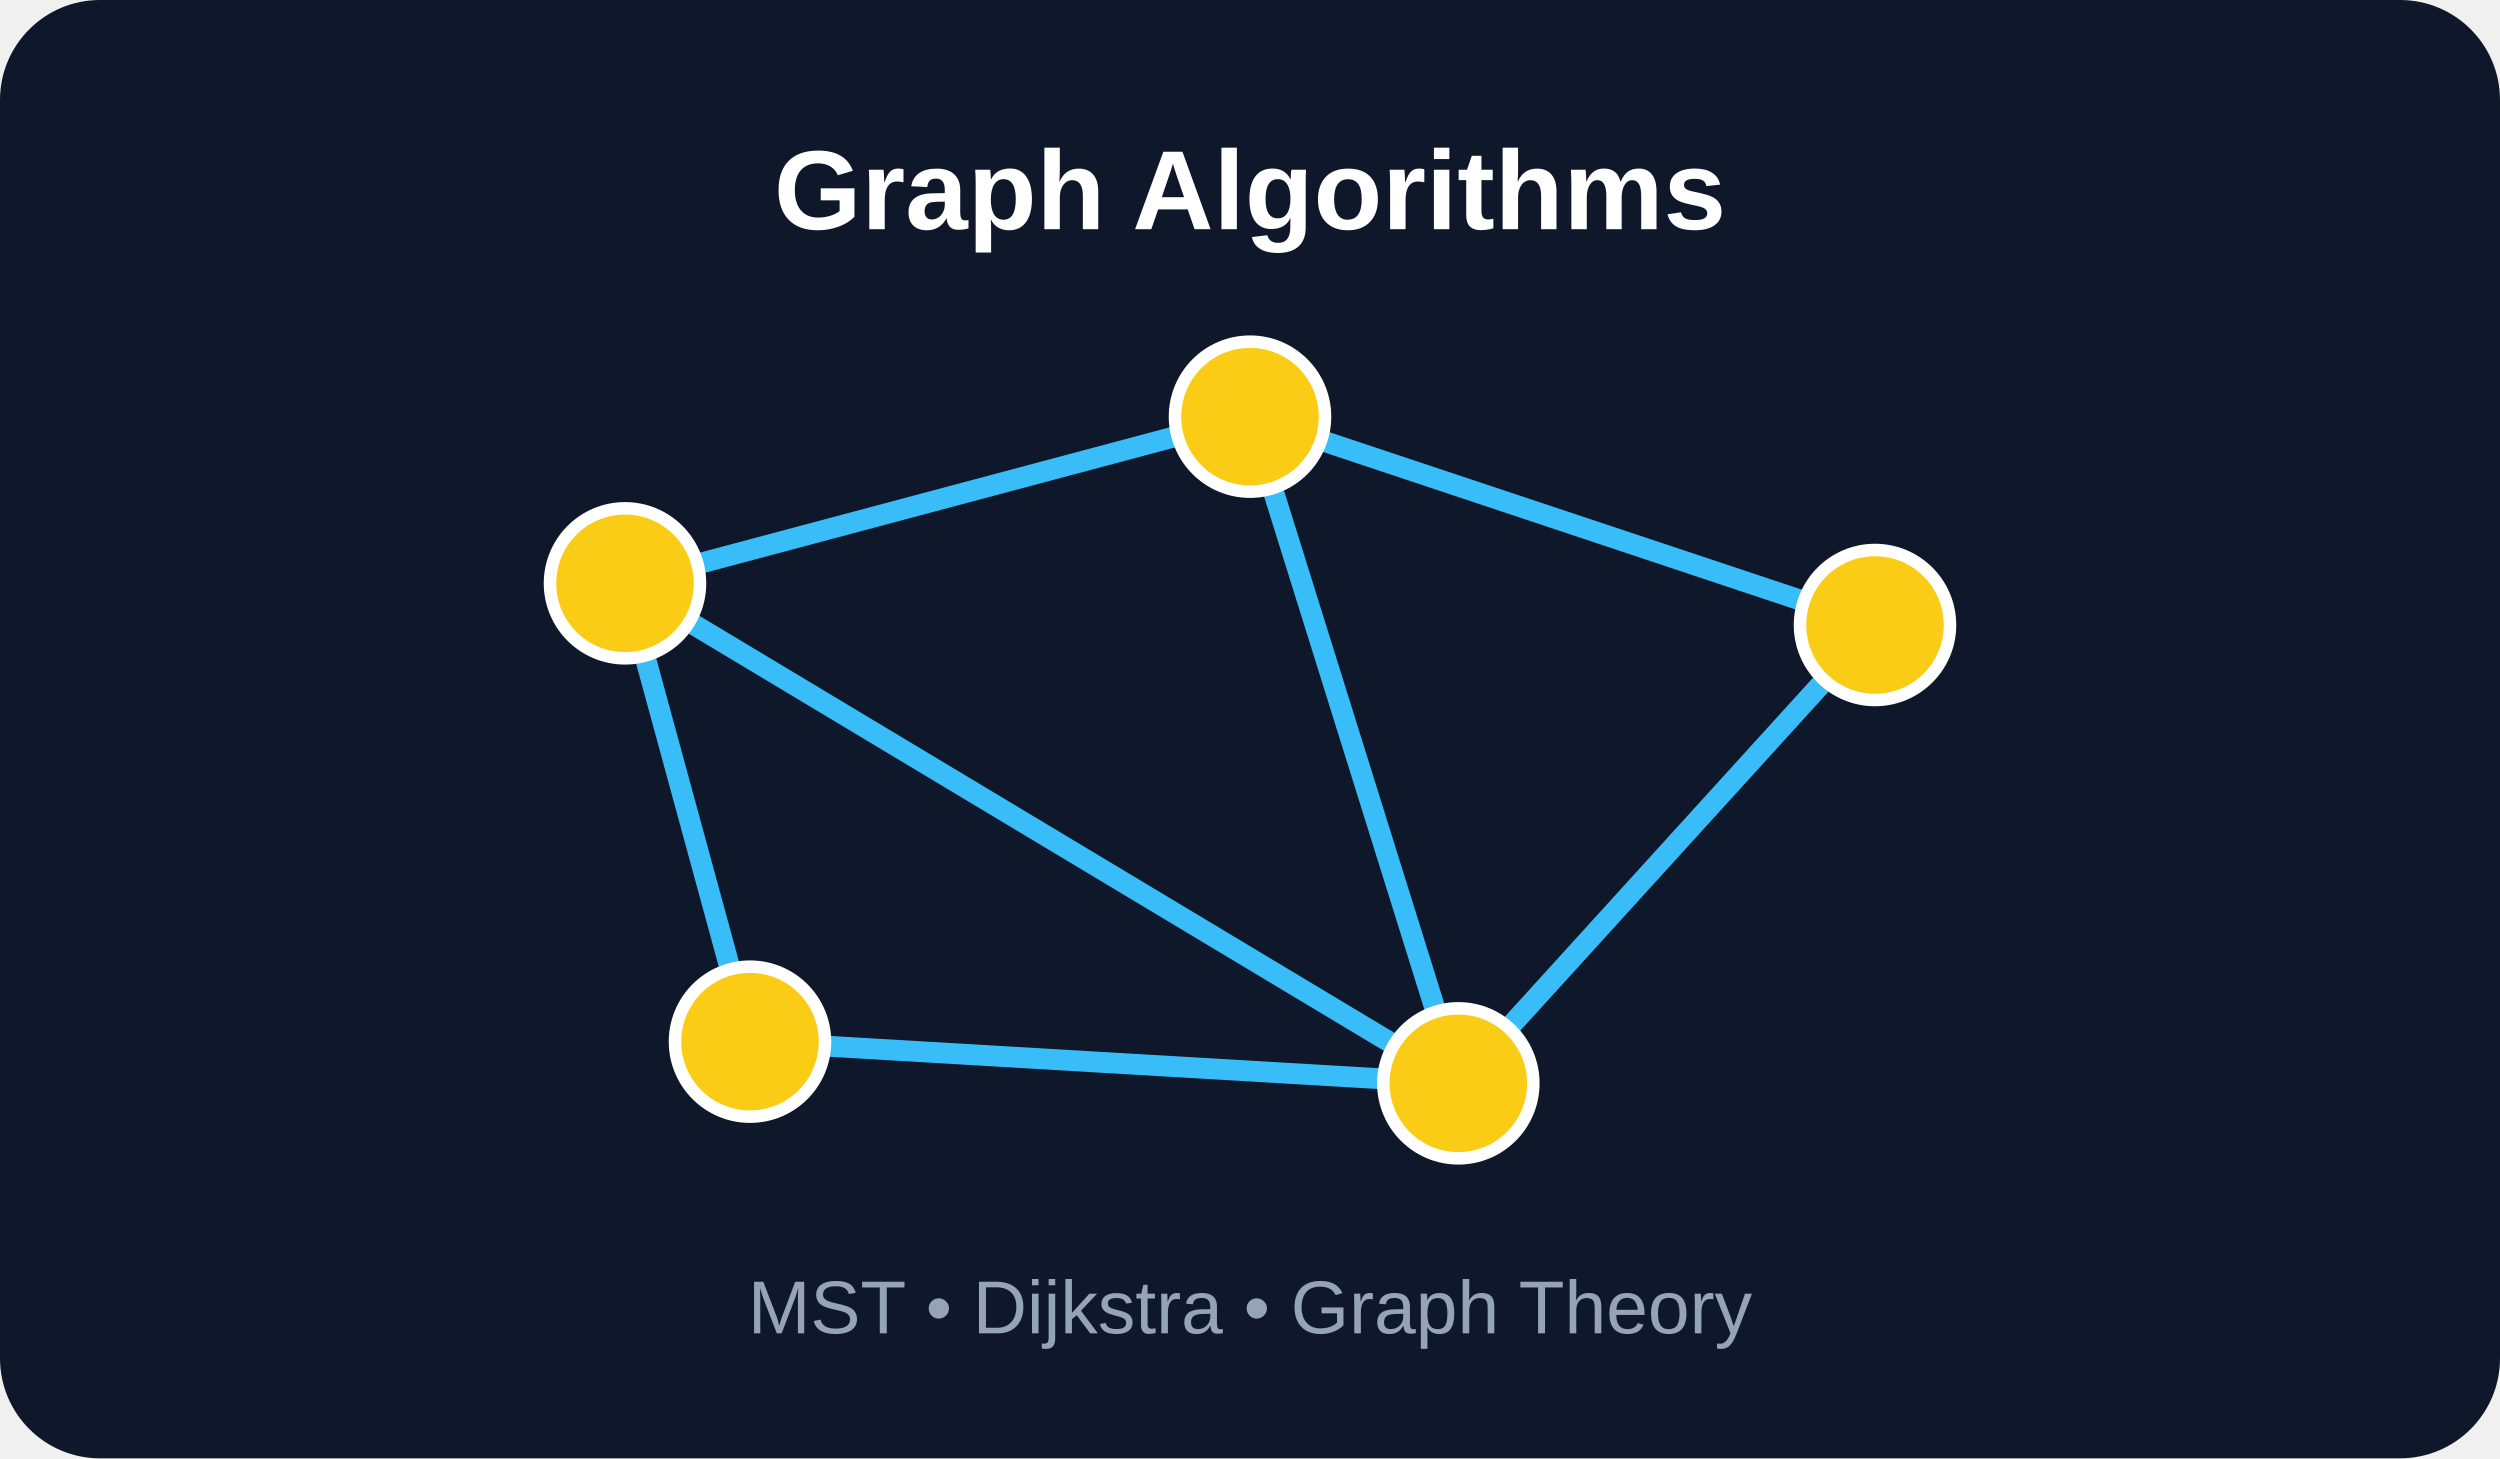
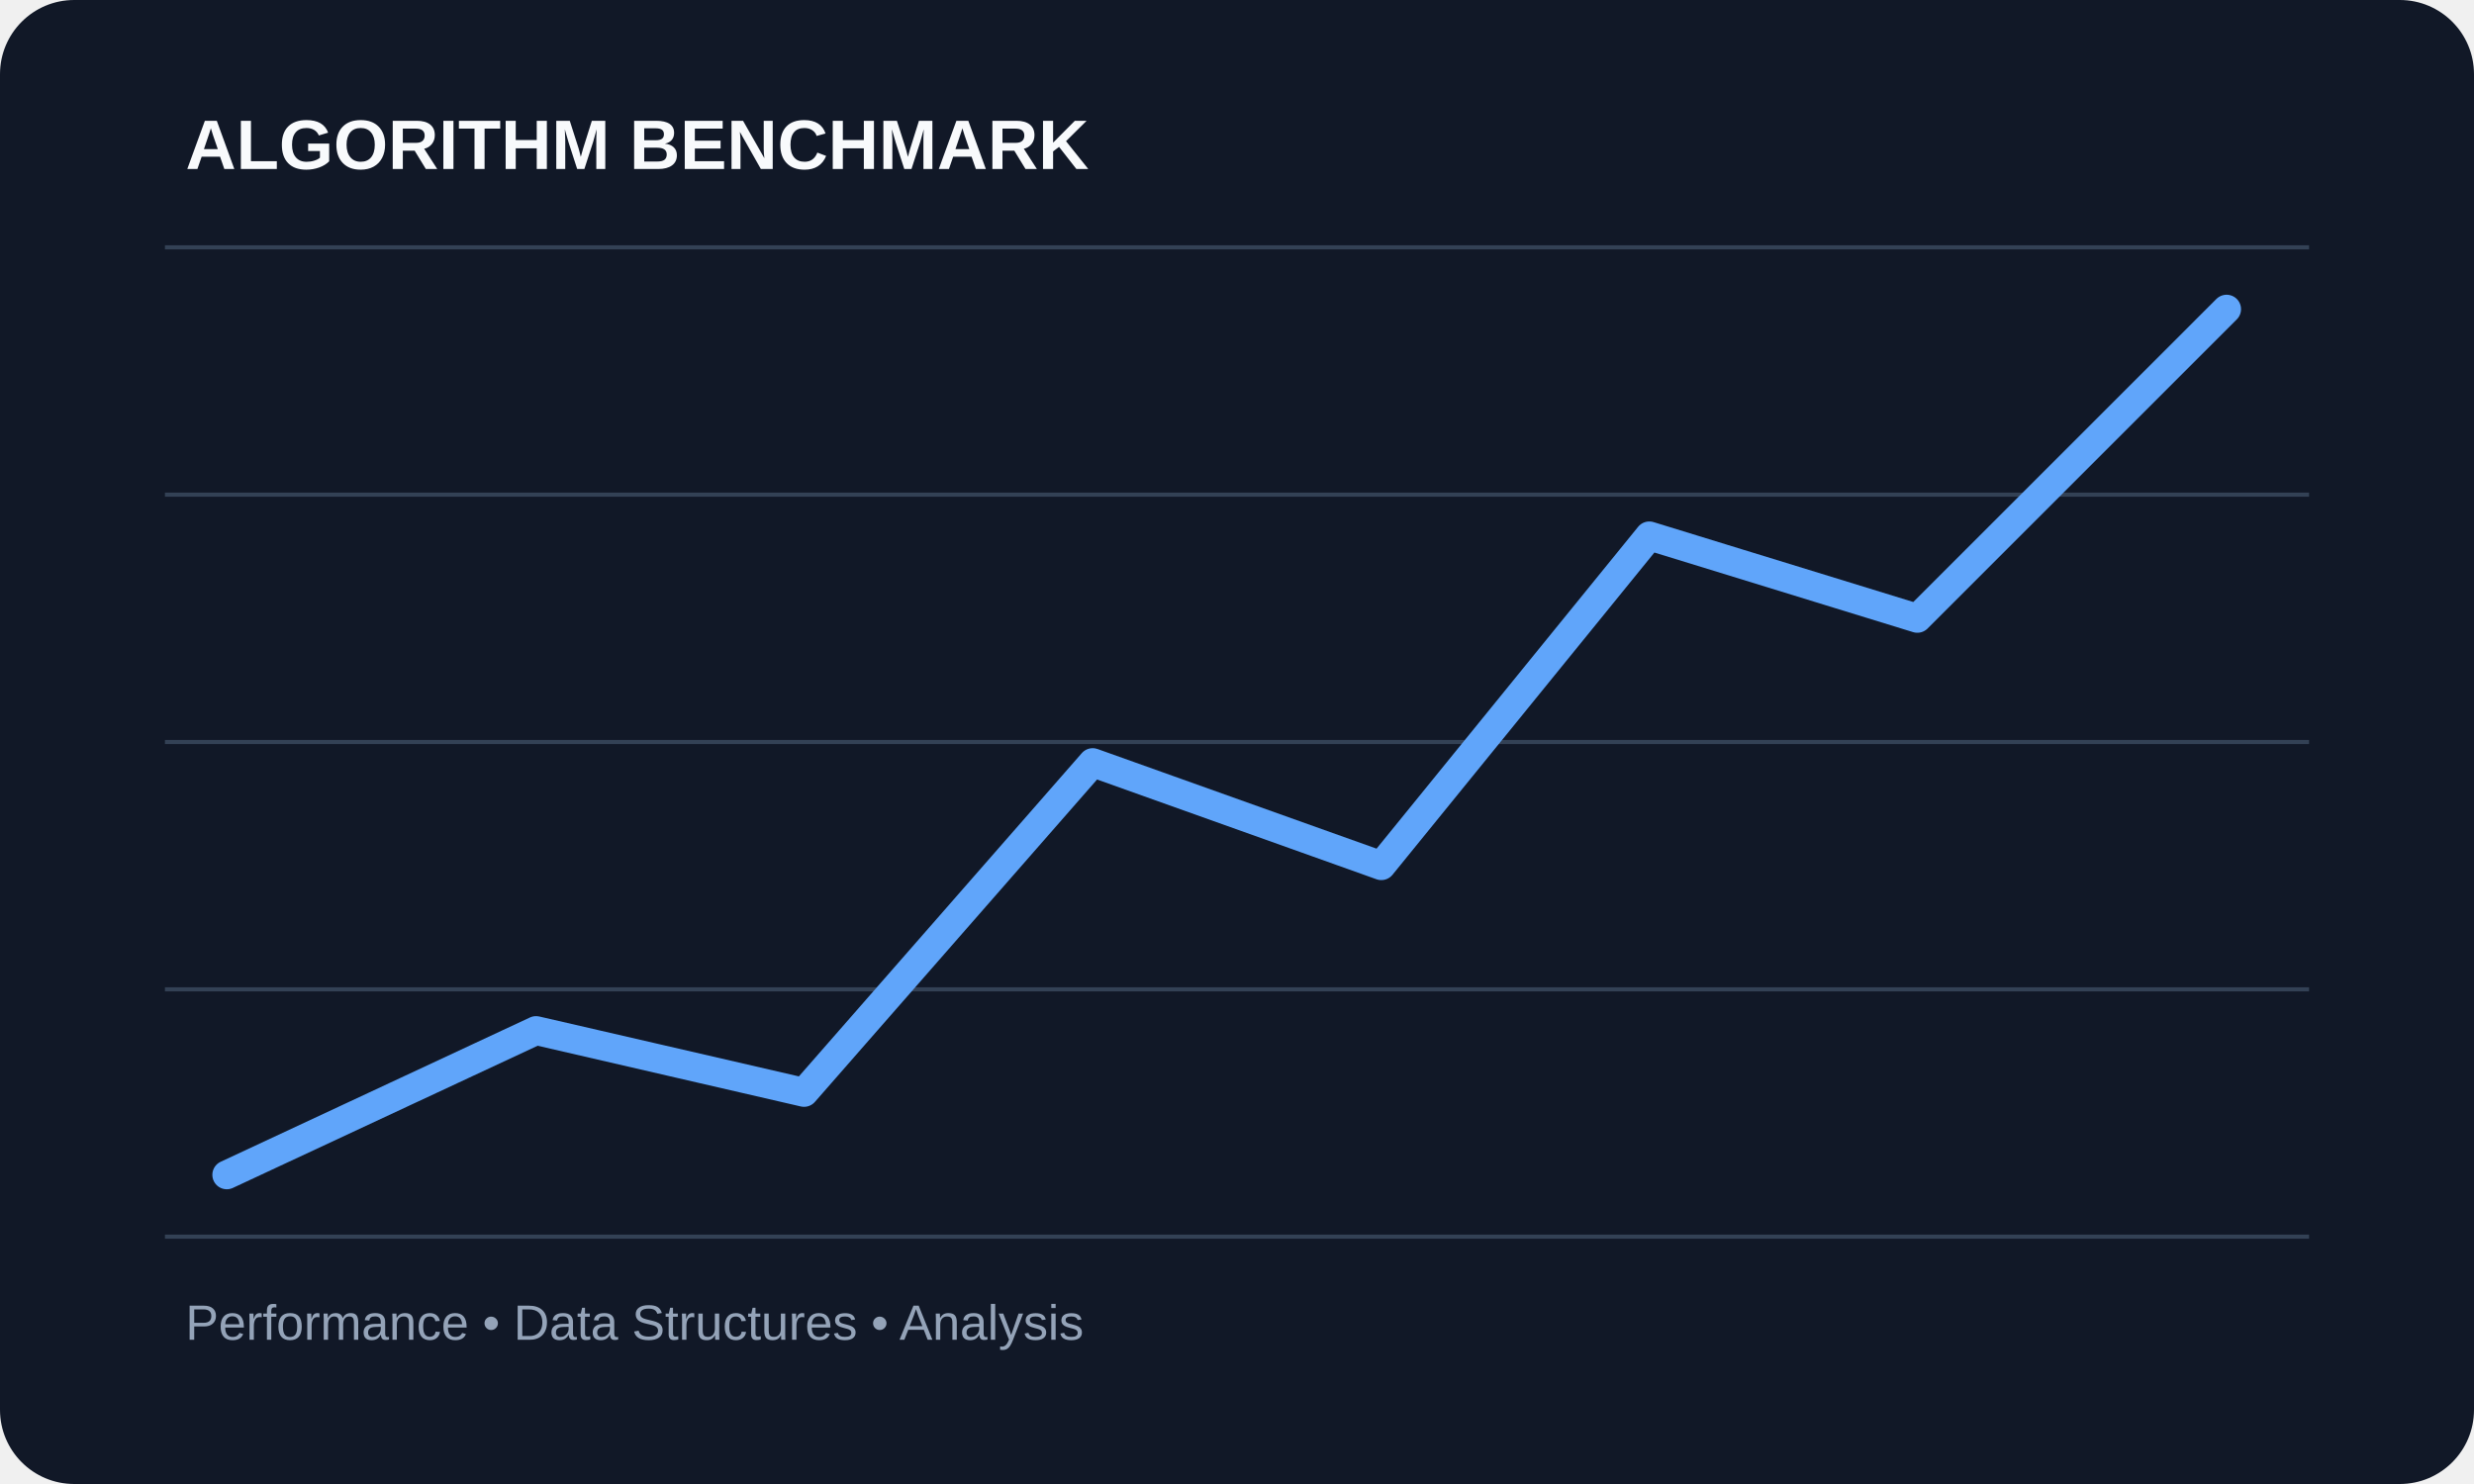
- <svg xmlns="http://www.w3.org/2000/svg" viewBox="0 0 600 350">
-   <rect width="600" height="350" rx="24" fill="#0f172a" />
-   <text x="300" y="55" text-anchor="middle" fill="#ffffff" font-size="27" font-family="Arial" font-weight="bold">Graph Algorithms</text>
-   <g stroke="#38bdf8" stroke-width="5" fill="none">
-     <path d="M150 140 L300 100 L450 150 L350 260 L180 250 L150 140" />
-     <path d="M150 140 L350 260" />
-     <path d="M300 100 L350 260" />
+ <svg xmlns="http://www.w3.org/2000/svg" viewBox="0 0 1200 720">
+   <rect width="1200" height="720" rx="36" fill="#111827" />
+   <g stroke="#334155" stroke-width="2">
+     <path d="M80 600H1120M80 480H1120M80 360H1120M80 240H1120M80 120H1120" />
  </g>
-   <g fill="#facc15" stroke="#ffffff" stroke-width="3">
-     <circle cx="150" cy="140" r="18" />
-     <circle cx="300" cy="100" r="18" />
-     <circle cx="450" cy="150" r="18" />
-     <circle cx="350" cy="260" r="18" />
-     <circle cx="180" cy="250" r="18" />
-   </g>
-   <text x="300" y="320" text-anchor="middle" fill="#94a3b8" font-size="18" font-family="Arial">MST • Dijkstra • Graph Theory</text>
+   <polyline points="110,570 260,500 390,530 530,370 670,420 800,260 930,300 1080,150" fill="none" stroke="#60a5fa" stroke-width="14" stroke-linecap="round" stroke-linejoin="round" />
+   <text x="90" y="82" fill="#f8fafc" font-family="Arial" font-size="34" font-weight="700">ALGORITHM BENCHMARK</text>
+   <text x="90" y="650" fill="#94a3b8" font-family="Arial" font-size="24">Performance • Data Structures • Analysis</text>
</svg>
